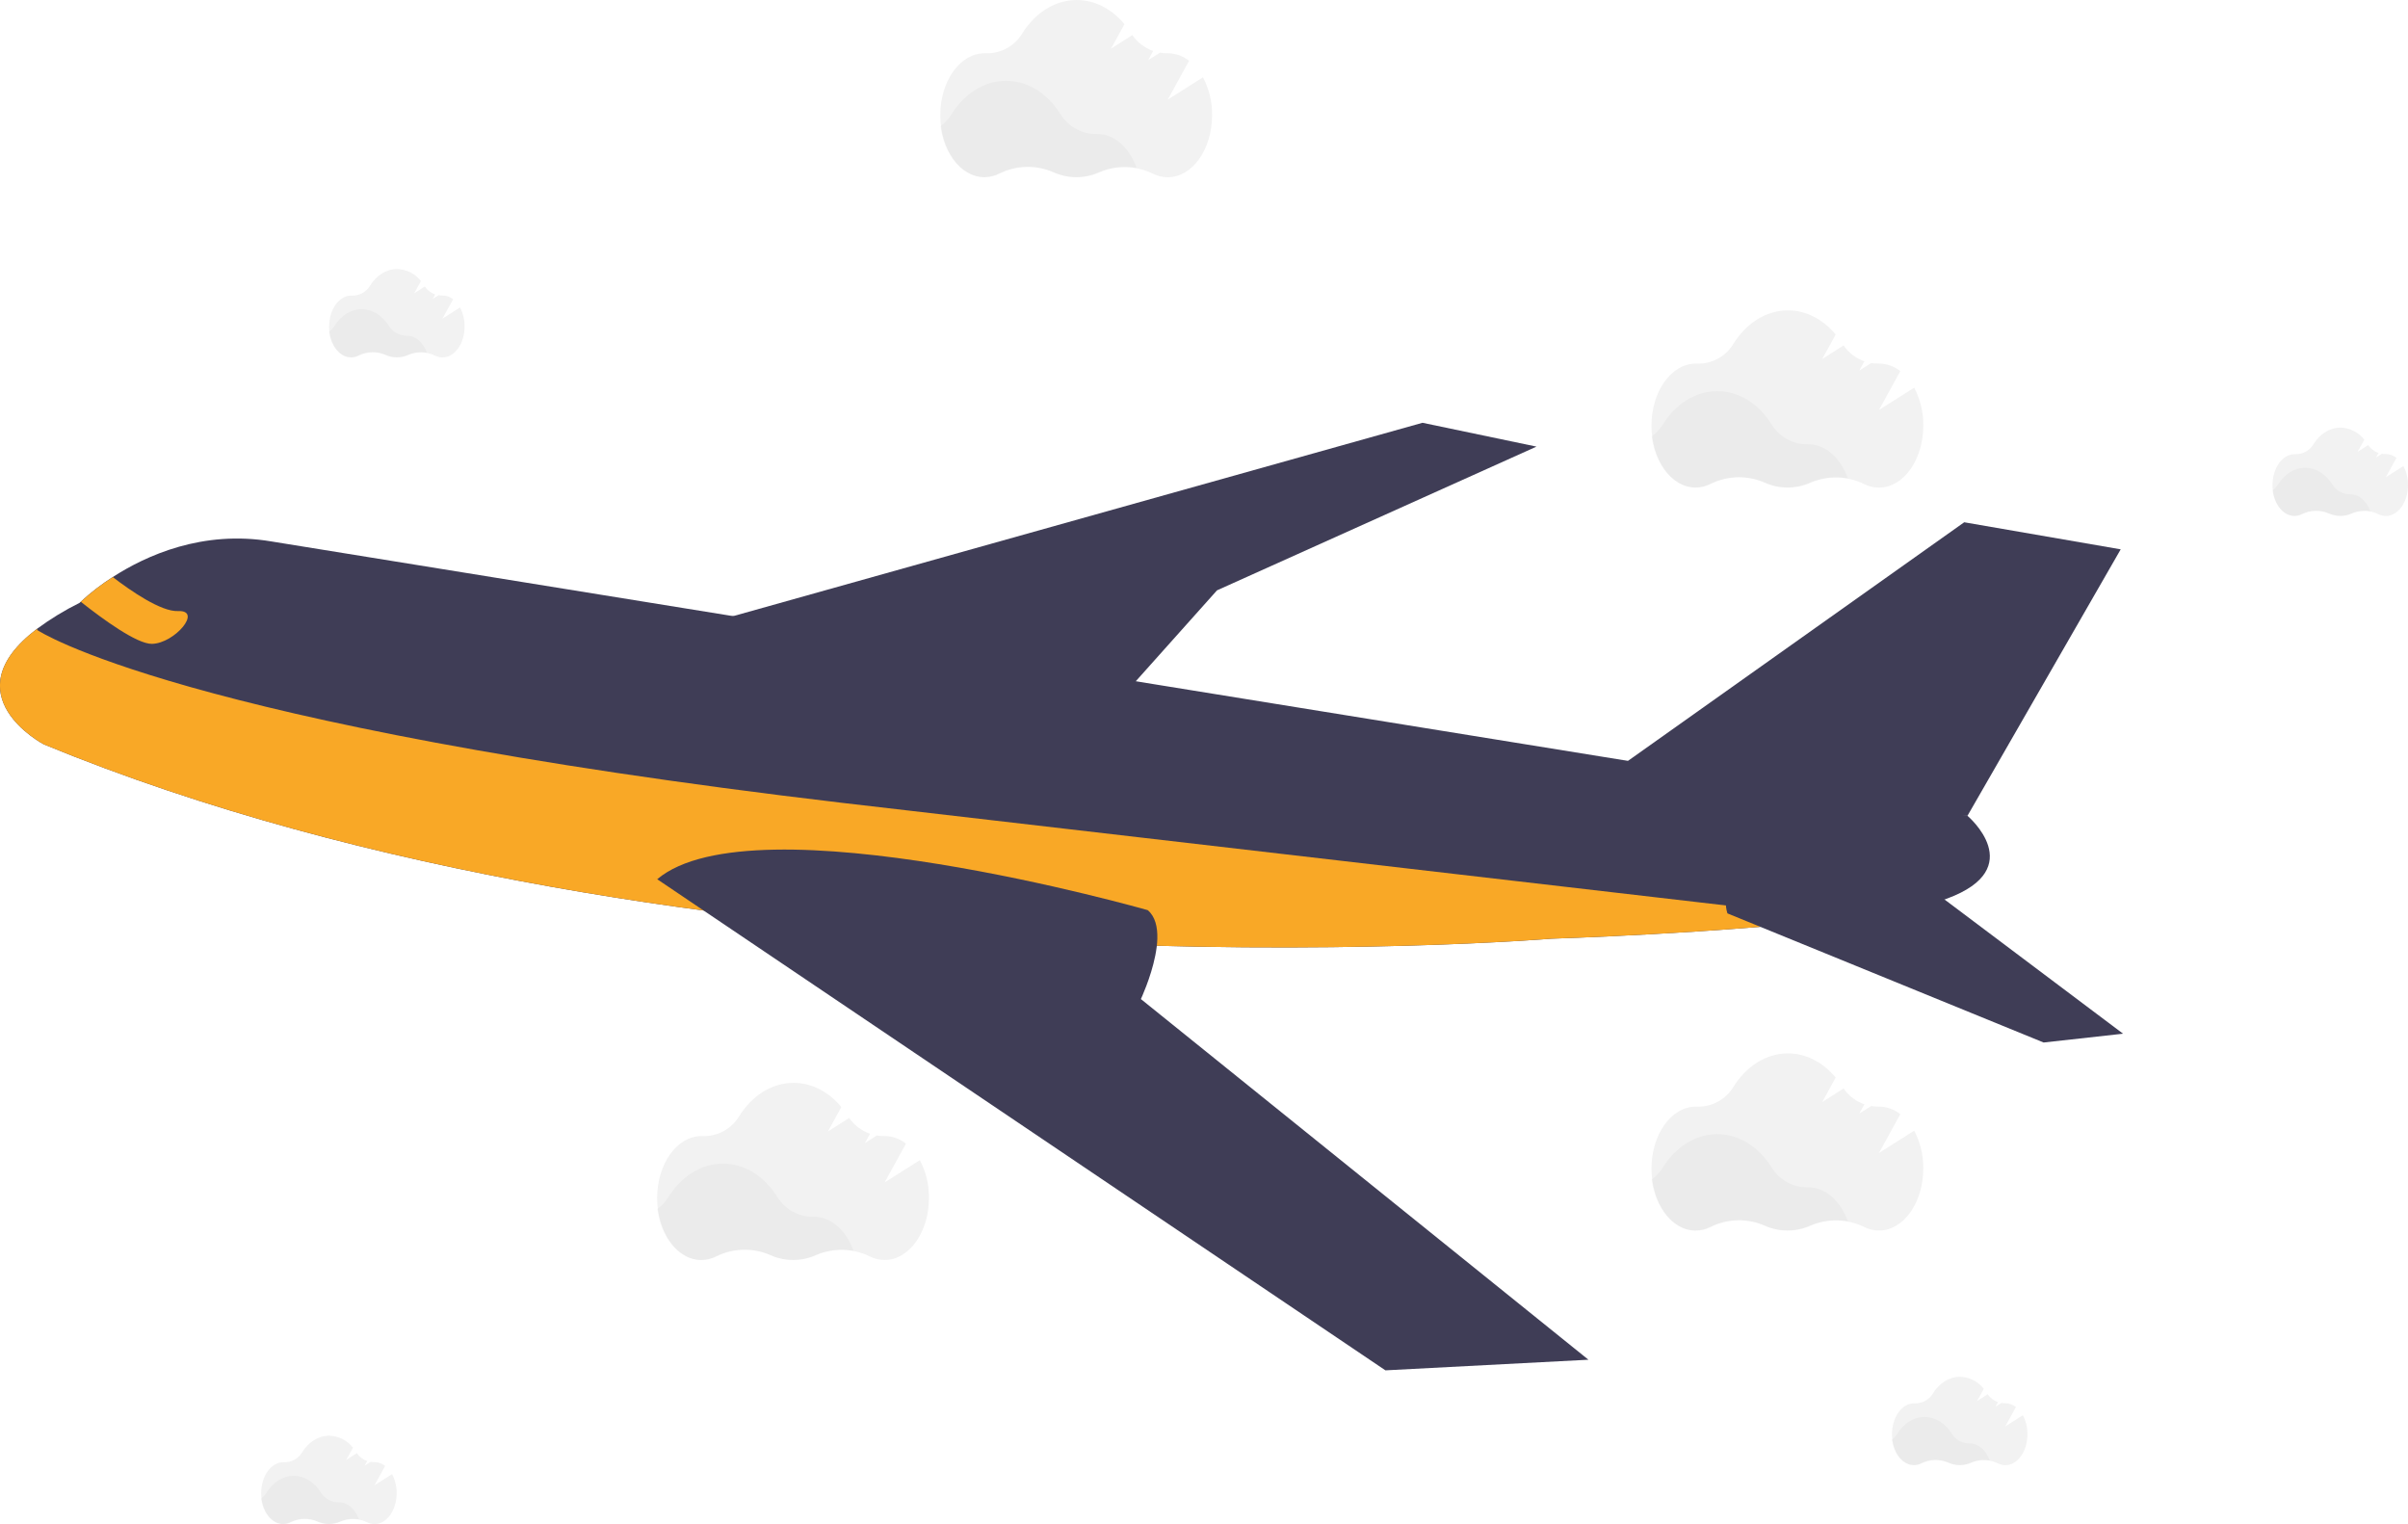
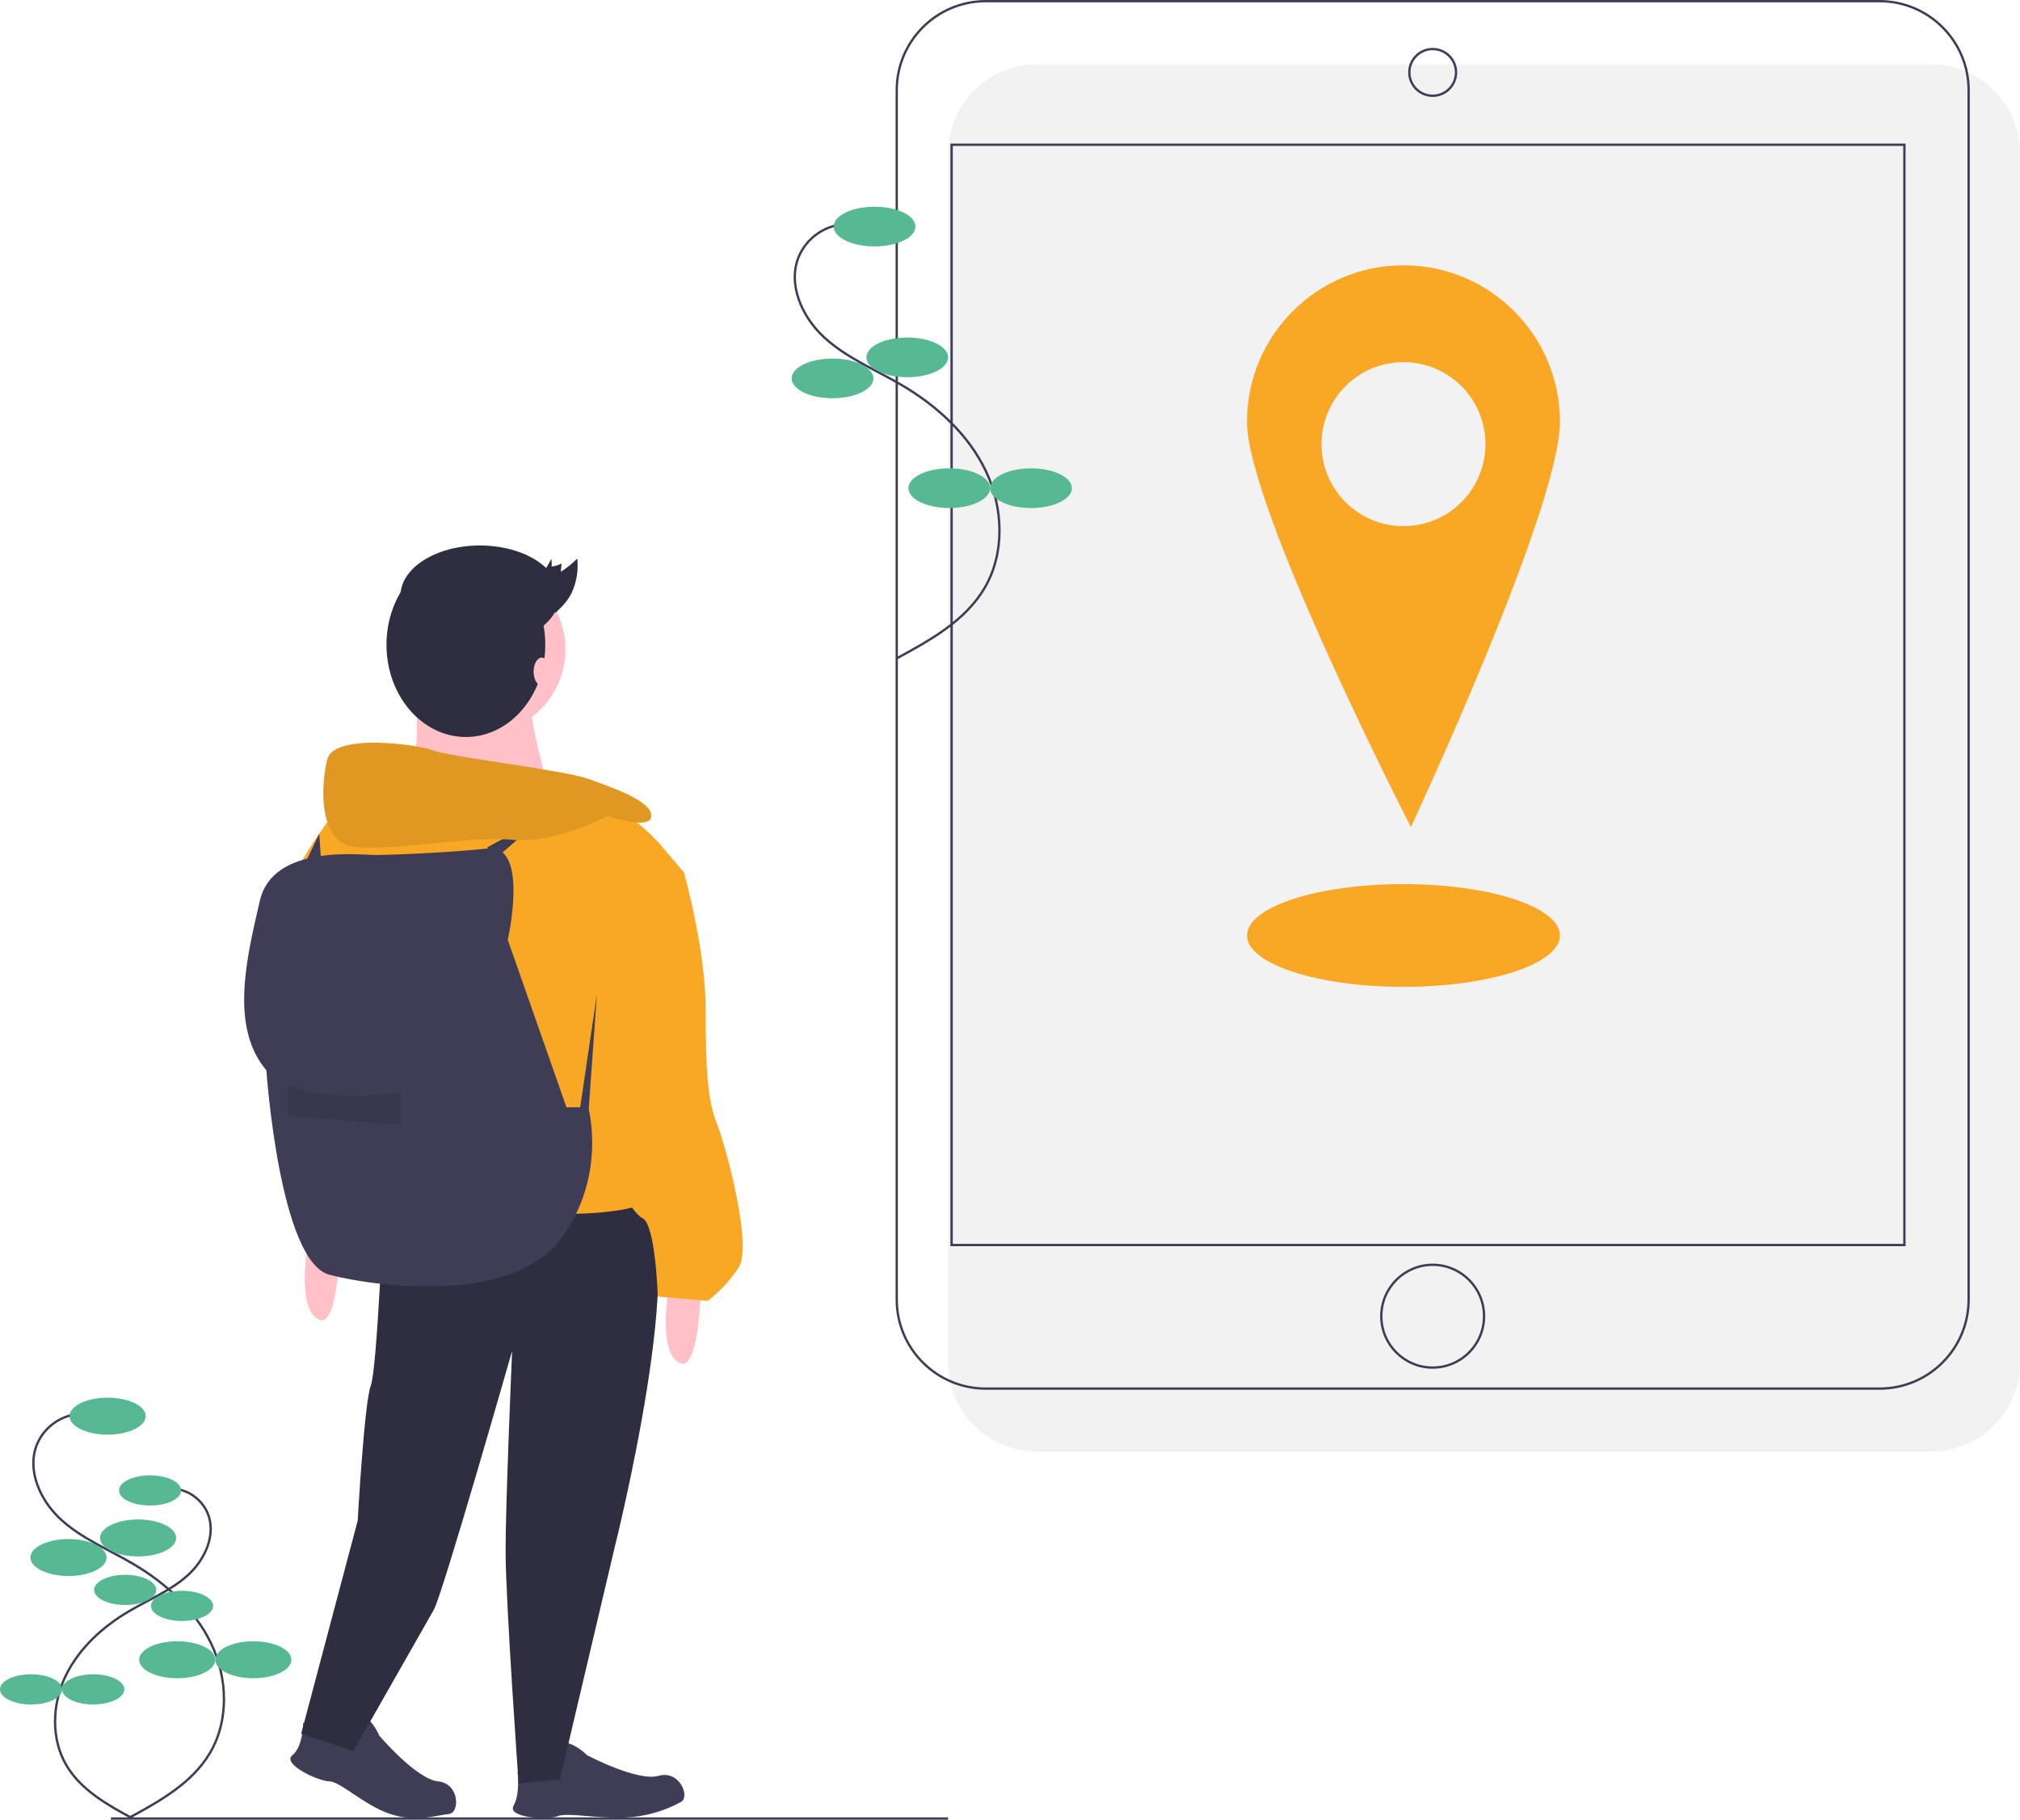
- <svg xmlns="http://www.w3.org/2000/svg" id="b8eef085-bbb0-4c81-9a53-f8aa424b48dc" data-name="Layer 1" width="1063.13" height="672.74" viewBox="0 0 1063.13 672.74">
-   <path d="M928.08,510.29c-9.77,3.6-26.93,6.56-46.79,8.94-54,6.48-128,8.78-128,8.78S372.88,559.56,87.77,442.22c0,0-41.47-21.74-3-51a125.29,125.29,0,0,1,18.82-11.48l.47-.47a99.89,99.89,0,0,1,14.13-10.89c14.77-9.55,39.71-20.87,70.07-15.74L937.08,473.75S964.43,496.86,928.08,510.29Z" transform="translate(-68.44 -113.63)" fill="#3f3d56" />
-   <path d="M778.88,455.4,935.64,344.18l69.09,11.95L937.08,473.75S780.68,475,778.88,455.4Z" transform="translate(-68.44 -113.63)" fill="#3f3d56" />
-   <polygon points="315.78 274.2 628.03 186.63 678.36 197.15 537.31 260.6 493.23 309.92 315.78 274.2" fill="#3f3d56" />
-   <path d="M881.29,519.23c-54,6.48-128,8.78-128,8.78S372.88,559.56,87.77,442.22c0,0-41.47-21.74-3-51l.13.54s61.52,41.58,355.46,76.29Z" transform="translate(-68.44 -113.63)" fill="#f9a826" />
-   <path d="M831.1,516.83l139.6,57,35.07-3.89-83.5-62.76S821.27,485.63,831.1,516.83Z" transform="translate(-68.44 -113.63)" fill="#3f3d56" />
-   <path d="M135.52,397.85c-6.66.11-21.92-11.06-31.41-18.58a99.89,99.89,0,0,1,14.13-10.89c7.65,5.87,21.26,15.37,28.83,15C158,382.93,145.55,397.67,135.52,397.85Z" transform="translate(-68.44 -113.63)" fill="#f9a826" />
-   <path d="M769.73,713.86l-89.63,4.69-252-169.92-46.78-31.55L358.6,501.75c42.63-36,216.56,13.65,216.56,13.65,3.33,2.81,4.39,7.48,4.24,12.64-.29,9.66-4.83,21-6.58,25.08-.42,1-.68,1.53-.68,1.53Z" transform="translate(-68.44 -113.63)" fill="#3f3d56" />
-   <path d="M474.55,625.76,459,635.6l9.42-17.13a15.35,15.35,0,0,0-9.38-3.35h-.25a17.21,17.21,0,0,1-3.22-.24l-5.26,3.34,2.25-4.1a18.78,18.78,0,0,1-9.2-7l-9.41,6,5.94-10.82c-5.5-6.61-12.92-10.66-21.09-10.66-9.79,0-18.51,5.82-24.14,14.9a18.06,18.06,0,0,1-16,8.6h-.52c-10.81,0-19.57,12.25-19.57,27.37s8.76,27.37,19.57,27.37a14.6,14.6,0,0,0,6.81-1.71,28.28,28.28,0,0,1,23.69-.46,24.71,24.71,0,0,0,20.14,0,28.27,28.27,0,0,1,23.47.45,14.72,14.72,0,0,0,6.75,1.67c10.81,0,19.57-12.25,19.57-27.37A34.77,34.77,0,0,0,474.55,625.76Z" transform="translate(-68.44 -113.63)" fill="#f2f2f2" />
-   <path d="M445.3,665.81a29,29,0,0,0-16.77,1.82,24.63,24.63,0,0,1-20.13,0,28.21,28.21,0,0,0-23.69.46,14.73,14.73,0,0,1-6.82,1.71c-9.6,0-17.59-9.68-19.25-22.44a18.26,18.26,0,0,0,4.8-5.17c5.63-9.07,14.35-14.89,24.14-14.89S406,633,411.62,642a18.5,18.5,0,0,0,15.95,8.77h.25C435.46,650.75,442.08,656.87,445.3,665.81Z" transform="translate(-68.44 -113.63)" opacity="0.03" />
-   <path d="M913.55,612.76,898,622.6l9.42-17.13a15.35,15.35,0,0,0-9.38-3.35h-.25a17.21,17.21,0,0,1-3.22-.24l-5.26,3.34,2.25-4.1a18.78,18.78,0,0,1-9.2-7l-9.41,6,5.94-10.82c-5.5-6.61-12.92-10.66-21.09-10.66-9.79,0-18.51,5.82-24.14,14.9a18.06,18.06,0,0,1-16,8.6h-.52c-10.81,0-19.57,12.25-19.57,27.37s8.76,27.37,19.57,27.37a14.6,14.6,0,0,0,6.81-1.71,28.28,28.28,0,0,1,23.69-.46,24.71,24.71,0,0,0,20.14,0,28.27,28.27,0,0,1,23.47.45,14.72,14.72,0,0,0,6.75,1.67c10.81,0,19.57-12.25,19.57-27.37A34.77,34.77,0,0,0,913.55,612.76Z" transform="translate(-68.44 -113.63)" fill="#f2f2f2" />
-   <path d="M884.3,652.81a29,29,0,0,0-16.77,1.82,24.63,24.63,0,0,1-20.13,0,28.21,28.21,0,0,0-23.69.46,14.73,14.73,0,0,1-6.82,1.71c-9.6,0-17.59-9.68-19.25-22.44a18.26,18.26,0,0,0,4.8-5.17c5.63-9.07,14.35-14.89,24.14-14.89S845,620,850.62,629a18.5,18.5,0,0,0,16,8.77h.25C874.46,637.75,881.08,643.87,884.3,652.81Z" transform="translate(-68.44 -113.63)" opacity="0.03" />
-   <path d="M913.55,284.76,898,294.6l9.42-17.13a15.35,15.35,0,0,0-9.38-3.35h-.25a17.21,17.21,0,0,1-3.22-.24l-5.26,3.34,2.25-4.1a18.78,18.78,0,0,1-9.2-7l-9.41,6,5.94-10.82c-5.5-6.61-12.92-10.66-21.09-10.66-9.79,0-18.51,5.82-24.14,14.9a18.06,18.06,0,0,1-16,8.6h-.52c-10.81,0-19.57,12.25-19.57,27.37s8.76,27.37,19.57,27.37a14.6,14.6,0,0,0,6.81-1.71,28.28,28.28,0,0,1,23.69-.46,24.71,24.71,0,0,0,20.14.05,28.27,28.27,0,0,1,23.47.45,14.72,14.72,0,0,0,6.75,1.67c10.81,0,19.57-12.25,19.57-27.37A34.77,34.77,0,0,0,913.55,284.76Z" transform="translate(-68.44 -113.63)" fill="#f2f2f2" />
-   <path d="M884.3,324.81a29,29,0,0,0-16.77,1.82,24.63,24.63,0,0,1-20.13,0,28.21,28.21,0,0,0-23.69.46,14.73,14.73,0,0,1-6.82,1.71c-9.6,0-17.59-9.68-19.25-22.44a18.26,18.26,0,0,0,4.8-5.17c5.63-9.07,14.35-14.89,24.14-14.89S845,292,850.62,301a18.5,18.5,0,0,0,16,8.77h.25C874.46,309.75,881.08,315.87,884.3,324.81Z" transform="translate(-68.44 -113.63)" opacity="0.03" />
-   <path d="M271.53,249.37l-7.75,4.91,4.7-8.54a7.62,7.62,0,0,0-4.68-1.68h-.12a9.54,9.54,0,0,1-1.61-.12l-2.62,1.66,1.12-2a9.36,9.36,0,0,1-4.59-3.49l-4.69,3,3-5.39a13.71,13.71,0,0,0-10.52-5.32c-4.88,0-9.23,2.9-12,7.43a9,9,0,0,1-8,4.29h-.26c-5.39,0-9.76,6.12-9.76,13.66s4.37,13.65,9.76,13.65a7.32,7.32,0,0,0,3.4-.85,14.07,14.07,0,0,1,11.82-.23,12.31,12.31,0,0,0,10,0,14.08,14.08,0,0,1,11.71.23,7.42,7.42,0,0,0,3.36.83c5.39,0,9.76-6.11,9.76-13.65A17.42,17.42,0,0,0,271.53,249.37Z" transform="translate(-68.44 -113.63)" fill="#f2f2f2" />
-   <path d="M256.94,269.35a14.36,14.36,0,0,0-8.37.91,12.44,12.44,0,0,1-5,1.06,12.26,12.26,0,0,1-5.05-1.09,14.1,14.1,0,0,0-11.82.24,7.28,7.28,0,0,1-3.39.85c-4.79,0-8.78-4.83-9.61-11.19a9.4,9.4,0,0,0,2.4-2.58c2.8-4.53,7.15-7.43,12-7.43s9.18,2.87,12,7.34a9.22,9.22,0,0,0,8,4.37h.13C252,261.83,255.33,264.89,256.94,269.35Z" transform="translate(-68.44 -113.63)" opacity="0.03" />
-   <path d="M961.53,738.37l-7.75,4.91,4.7-8.54a7.62,7.62,0,0,0-4.68-1.68h-.12a9.54,9.54,0,0,1-1.61-.12l-2.62,1.66,1.12-2a9.36,9.36,0,0,1-4.59-3.49l-4.69,3,3-5.39a13.71,13.71,0,0,0-10.52-5.32c-4.88,0-9.23,2.9-12,7.43a9,9,0,0,1-8,4.29h-.26c-5.39,0-9.76,6.12-9.76,13.66s4.37,13.65,9.76,13.65a7.32,7.32,0,0,0,3.4-.85,14.07,14.07,0,0,1,11.82-.23,12.31,12.31,0,0,0,10,0,14.08,14.08,0,0,1,11.71.23,7.42,7.42,0,0,0,3.36.83c5.39,0,9.76-6.11,9.76-13.65A17.42,17.42,0,0,0,961.53,738.37Z" transform="translate(-68.44 -113.63)" fill="#f2f2f2" />
-   <path d="M946.94,758.35a14.36,14.36,0,0,0-8.37.91,12.44,12.44,0,0,1-5,1.06,12.26,12.26,0,0,1-5.05-1.09,14.1,14.1,0,0,0-11.82.24,7.28,7.28,0,0,1-3.39.85c-4.79,0-8.78-4.83-9.61-11.19a9.4,9.4,0,0,0,2.4-2.58c2.8-4.53,7.15-7.43,12-7.43s9.18,2.87,12,7.34a9.22,9.22,0,0,0,8,4.37h.13C942,750.83,945.33,753.89,946.94,758.35Z" transform="translate(-68.44 -113.63)" opacity="0.03" />
-   <path d="M241.53,764.37l-7.75,4.91,4.7-8.54a7.62,7.62,0,0,0-4.68-1.68h-.12a9.54,9.54,0,0,1-1.61-.12l-2.62,1.66,1.12-2a9.36,9.36,0,0,1-4.59-3.49l-4.69,3,3-5.39a13.71,13.71,0,0,0-10.52-5.32c-4.88,0-9.23,2.9-12,7.43a9,9,0,0,1-8,4.29h-.26c-5.39,0-9.76,6.12-9.76,13.66s4.37,13.65,9.76,13.65a7.32,7.32,0,0,0,3.4-.85,14.07,14.07,0,0,1,11.82-.23,12.31,12.31,0,0,0,10,0,14.08,14.08,0,0,1,11.71.23,7.42,7.42,0,0,0,3.36.83c5.39,0,9.76-6.11,9.76-13.65A17.42,17.42,0,0,0,241.53,764.37Z" transform="translate(-68.44 -113.63)" fill="#f2f2f2" />
-   <path d="M226.94,784.35a14.36,14.36,0,0,0-8.37.91,12.44,12.44,0,0,1-5,1.06,12.26,12.26,0,0,1-5.05-1.09,14.1,14.1,0,0,0-11.82.24,7.28,7.28,0,0,1-3.39.85c-4.79,0-8.78-4.83-9.61-11.19a9.4,9.4,0,0,0,2.4-2.58c2.8-4.53,7.15-7.43,12-7.43s9.18,2.87,12,7.34a9.22,9.22,0,0,0,8,4.37h.13C222,776.83,225.33,779.89,226.94,784.35Z" transform="translate(-68.44 -113.63)" opacity="0.03" />
-   <path d="M599.55,147.76,584,157.6l9.42-17.13a15.35,15.35,0,0,0-9.38-3.35h-.25a17.21,17.21,0,0,1-3.22-.24l-5.26,3.34,2.25-4.1a18.78,18.78,0,0,1-9.2-7l-9.41,6,5.94-10.82c-5.5-6.61-12.92-10.66-21.09-10.66-9.79,0-18.51,5.82-24.14,14.9a18.06,18.06,0,0,1-16,8.6h-.52c-10.81,0-19.57,12.25-19.57,27.37s8.76,27.37,19.57,27.37a14.6,14.6,0,0,0,6.81-1.71,28.28,28.28,0,0,1,23.69-.46,24.71,24.71,0,0,0,20.14.05,28.27,28.27,0,0,1,23.47.45,14.72,14.72,0,0,0,6.75,1.67c10.81,0,19.57-12.25,19.57-27.37A34.77,34.77,0,0,0,599.55,147.76Z" transform="translate(-68.44 -113.63)" fill="#f2f2f2" />
-   <path d="M570.3,187.81a29,29,0,0,0-16.77,1.82,24.63,24.63,0,0,1-20.13,0,28.21,28.21,0,0,0-23.69.46,14.73,14.73,0,0,1-6.82,1.71c-9.6,0-17.59-9.68-19.25-22.44a18.26,18.26,0,0,0,4.8-5.17c5.63-9.07,14.35-14.89,24.14-14.89S531,155,536.62,164a18.5,18.5,0,0,0,16,8.77h.25C560.46,172.75,567.08,178.87,570.3,187.81Z" transform="translate(-68.44 -113.63)" opacity="0.03" />
-   <path d="M1129.53,319.37l-7.75,4.91,4.7-8.54a7.62,7.62,0,0,0-4.68-1.68h-.12a9.54,9.54,0,0,1-1.61-.12l-2.62,1.66,1.12-2a9.36,9.36,0,0,1-4.59-3.49l-4.69,3,3-5.39a13.71,13.71,0,0,0-10.52-5.32c-4.88,0-9.23,2.9-12,7.43a9,9,0,0,1-8,4.29h-.26c-5.39,0-9.76,6.12-9.76,13.66s4.37,13.65,9.76,13.65a7.32,7.32,0,0,0,3.4-.85,14.07,14.07,0,0,1,11.82-.23,12.31,12.31,0,0,0,10,0,14.08,14.08,0,0,1,11.71.23,7.42,7.42,0,0,0,3.36.83c5.39,0,9.76-6.11,9.76-13.65A17.42,17.42,0,0,0,1129.53,319.37Z" transform="translate(-68.44 -113.63)" fill="#f2f2f2" />
-   <path d="M1114.94,339.35a14.36,14.36,0,0,0-8.37.91,12.44,12.44,0,0,1-5,1.06,12.26,12.26,0,0,1-5-1.09,14.1,14.1,0,0,0-11.82.24,7.28,7.28,0,0,1-3.39.85c-4.79,0-8.78-4.83-9.61-11.19a9.4,9.4,0,0,0,2.4-2.58c2.8-4.53,7.15-7.43,12-7.43s9.18,2.87,12,7.34a9.22,9.22,0,0,0,7.95,4.37h.13C1110,331.83,1113.33,334.89,1114.94,339.35Z" transform="translate(-68.44 -113.63)" opacity="0.03" />
+ <svg xmlns="http://www.w3.org/2000/svg" id="ba9aa534-a335-424f-8f2e-8246f5cf478e" data-name="Layer 1" width="865" height="779.064" viewBox="0 0 865 779.064">
+   <rect x="406" y="27.5" width="459" height="594" rx="38.142" fill="#f2f2f2" />
+   <rect x="384" y="0.5" width="459" height="594" rx="38.142" fill="none" stroke="#3f3d56" stroke-miterlimit="10" />
+   <rect x="407.5" y="61.971" width="408" height="471.059" fill="none" stroke="#3f3d56" stroke-miterlimit="10" />
+   <circle cx="613.5" cy="31" r="10" fill="none" stroke="#3f3d56" stroke-miterlimit="10" />
+   <circle cx="613.5" cy="563.5" r="22" fill="none" stroke="#3f3d56" stroke-miterlimit="10" />
+   <path d="M768.49,174.035a67.01,67.01,0,0,0-67.01,67.01c0,37.008,70.201,173.507,70.201,173.507S835.5,278.053,835.5,241.045A67.01,67.01,0,0,0,768.49,174.035Zm0,111.683a35.1,35.1,0,1,1,35.1-35.1A35.1,35.1,0,0,1,768.49,285.718Z" transform="translate(-167.5 -60.46789)" fill="#f9a826" />
+   <ellipse cx="601" cy="400.5" rx="67" ry="22" fill="#f9a826" />
+   <path d="M529.381,156.425a22.982,22.982,0,0,0-19.81,13.851c-4.954,11.974,1.425,26.039,10.999,34.77s21.874,13.722,33.048,20.282c15.01,8.811,28.497,21.043,36.007,36.744s8.309,35.15-.519,50.15c-8.194,13.922-23.093,22.255-37.302,29.94" transform="translate(-167.5 -60.46789)" fill="none" stroke="#3f3d56" stroke-miterlimit="10" />
+   <ellipse cx="374.5" cy="97" rx="17.5" ry="8.5" fill="#57b894" />
+   <ellipse cx="388.5" cy="153" rx="17.5" ry="8.5" fill="#57b894" />
+   <ellipse cx="356.5" cy="162" rx="17.5" ry="8.5" fill="#57b894" />
+   <ellipse cx="406.5" cy="209" rx="17.5" ry="8.5" fill="#57b894" />
+   <ellipse cx="441.5" cy="209" rx="17.5" ry="8.5" fill="#57b894" />
+   <line x1="47.491" y1="778.564" x2="406" y2="778.564" fill="none" stroke="#3f3d56" stroke-miterlimit="10" />
+   <path d="M201.843,665.791a21.401,21.401,0,0,0-18.447,12.898c-4.613,11.15,1.326,24.247,10.242,32.378s20.369,12.778,30.774,18.887c13.977,8.205,26.536,19.595,33.529,34.216s7.737,32.732-.483,46.699c-7.63,12.964-21.504,20.724-34.736,27.88" transform="translate(-167.5 -60.46789)" fill="none" stroke="#3f3d56" stroke-miterlimit="10" />
+   <ellipse cx="46.094" cy="606.294" rx="16.296" ry="7.915" fill="#57b894" />
+   <ellipse cx="59.131" cy="658.44" rx="16.296" ry="7.915" fill="#57b894" />
+   <ellipse cx="29.333" cy="666.821" rx="16.296" ry="7.915" fill="#57b894" />
+   <ellipse cx="75.892" cy="710.587" rx="16.296" ry="7.915" fill="#57b894" />
+   <ellipse cx="108.484" cy="710.587" rx="16.296" ry="7.915" fill="#57b894" />
+   <path d="M241.357,697.77a17.477,17.477,0,0,1,15.065,10.533c3.767,9.106-1.083,19.802-8.364,26.442s-16.634,10.435-25.132,15.424c-11.414,6.701-21.671,16.003-27.382,27.943s-6.319,26.731.395,38.138c6.231,10.588,17.561,16.924,28.367,22.768" transform="translate(-167.5 -60.46789)" fill="none" stroke="#3f3d56" stroke-miterlimit="10" />
+   <ellipse cx="64.26" cy="638.095" rx="13.308" ry="6.464" fill="#57b894" />
+   <ellipse cx="53.613" cy="680.681" rx="13.308" ry="6.464" fill="#57b894" />
+   <ellipse cx="77.949" cy="687.526" rx="13.308" ry="6.464" fill="#57b894" />
+   <ellipse cx="39.925" cy="723.268" rx="13.308" ry="6.464" fill="#57b894" />
+   <ellipse cx="13.308" cy="723.268" rx="13.308" ry="6.464" fill="#57b894" />
+   <path d="M297.346,797.972s9.312,4.656,15.83,5.587,10.185-5.662,8.817-7.953,4.22-.428,7.944,7.953c0,0,15.83,18.624,25.142,19.555s9.385,13.538,4.656,13.968c-5.122.466-13.968,3.725-25.142,0s-21.417-13.968-26.073-13.968-20.486-7.45-15.83-11.174S297.346,797.972,297.346,797.972Z" transform="translate(-167.5 -60.46789)" fill="#3f3d56" />
+   <path d="M389.124,819.011a51.713,51.713,0,0,0,14.208-.872c6.398-1.555,7.355-9.038,5.235-10.657s3.759-1.964,10.329,4.436c0,0,21.612,11.417,30.605,8.826s13.739,9.087,9.508,11.242a53.949,53.949,0,0,1-23.325,6.581c-11.759.689-25.093-2.269-29.416-.541s-21.788.687-18.847-4.5S389.124,819.011,389.124,819.011Z" transform="translate(-167.5 -60.46789)" fill="#3f3d56" />
+   <circle cx="205.794" cy="278.048" r="36.317" fill="#ffc1c7" />
+   <path d="M344.892,352.95s5.587,39.11-7.45,44.697,66.115,3.725,66.115,3.725-11.174-35.385-8.381-44.697S344.892,352.95,344.892,352.95Z" transform="translate(-167.5 -60.46789)" fill="#ffc1c7" />
+   <path d="M331.856,575.505s-2.794,70.771-5.587,78.22-5.587,57.734-5.587,57.734l-24.211,91.257,22.349,7.45S349.548,756.156,353.273,749.638s33.523-110.812,33.523-110.812-2.794,64.252-2.794,85.67,5.587,99.638,5.587,99.638l17.693-1.862,23.28-98.706s33.523-133.161,11.174-148.06S331.856,575.505,331.856,575.505Z" transform="translate(-167.5 -60.46789)" fill="#2f2e41" />
+   <path d="M467.81,597.853s.931,54.009-10.243,45.628,0-50.284,0-50.284Z" transform="translate(-167.5 -60.46789)" fill="#ffc1c7" />
+   <path d="M313.232,579.229s.931,54.009-10.243,45.628,0-50.284,0-50.284Z" transform="translate(-167.5 -60.46789)" fill="#ffc1c7" />
+   <path d="M450.117,421.858s-18.624-21.417-34.454-18.624-102.431,1.862-102.431,1.862-28.867,36.317-21.417,43.766,31.661,139.679,31.661,139.679,64.252-8.381,86.601-8.381,31.661-3.725,31.661-3.725-29.798-59.596-15.83-86.601S460.36,433.963,460.36,433.963Z" transform="translate(-167.5 -60.46789)" fill="#f9a826" />
+   <path d="M444.53,428.376l15.83,5.587S469.672,466.555,469.672,492.628s.931,39.11,4.656,48.422,15.83,53.078,9.312,62.39a62.096,62.096,0,0,1-13.037,13.968l-21.417-1.862s-.931-30.729-6.518-33.523-13.037-20.486-13.037-20.486-17.693-56.803-6.518-75.427S444.53,428.376,444.53,428.376Z" transform="translate(-167.5 -60.46789)" fill="#f9a826" />
+   <path d="M384.933,462.83s9.312-40.972-8.381-39.11-41.904,2.794-48.422,2.794-43.766-4.656-49.353,19.555-13.037,54.009,2.794,72.633c0,0,5.587,81.945,27.005,87.532s78.22,12.106,98.706-14.899,12.106-56.803,12.106-56.803H410.076Z" transform="translate(-167.5 -60.46789)" fill="#3f3d56" />
+   <polygon points="248.163 475.927 255.612 425.642 251.888 477.789 248.163 475.927" fill="#3f3d56" />
+   <path d="M290.883,525.22s15.83,7.45,48.422,2.794v13.968l-48.422-3.725Z" transform="translate(-167.5 -60.46789)" opacity="0.1" />
+   <polygon points="208.587 362.787 232.798 349.75 212.312 367.443 208.587 362.787" fill="#3f3d56" />
+   <path d="M427.768,409.752s18.624,6.518,18.624,0-16.761-12.105-27.005-15.83-58.665-9.312-66.115-12.106-42.835-7.45-45.628,3.725-3.725,34.454,10.243,37.248,50.284-4.656,68.908-2.794S427.768,409.752,427.768,409.752Z" transform="translate(-167.5 -60.46789)" fill="#f9a826" />
+   <path d="M427.768,409.752s18.624,6.518,18.624,0-16.761-12.105-27.005-15.83-58.665-9.312-66.115-12.106-42.835-7.45-45.628,3.725-3.725,34.454,10.243,37.248,50.284-4.656,68.908-2.794S427.768,409.752,427.768,409.752Z" transform="translate(-167.5 -60.46789)" opacity="0.1" />
+   <polygon points="130.367 370.236 136.696 356.942 137.817 373.03 130.367 370.236" fill="#3f3d56" />
+   <ellipse cx="199.5" cy="276.032" rx="34" ry="39.5" fill="#2f2e41" />
+   <ellipse cx="205.5" cy="255.032" rx="34" ry="21.5" fill="#2f2e41" />
+   <ellipse cx="232" cy="287.532" rx="3.5" ry="6" fill="#ffc1c7" />
+   <path d="M394.618,310.086c3.577-1.958,6.632-5.497,8.92-10.332a10.901,10.901,0,0,1,.179,3.27,12.384,12.384,0,0,0,4.258-1.284l-.319,3.486a35.955,35.955,0,0,0,7.029-5.628,27.674,27.674,0,0,1-2.462,14.858c-1.855,3.663-4.376,6.046-6.871,8.393" transform="translate(-167.5 -60.46789)" fill="#2f2e41" />
</svg>
